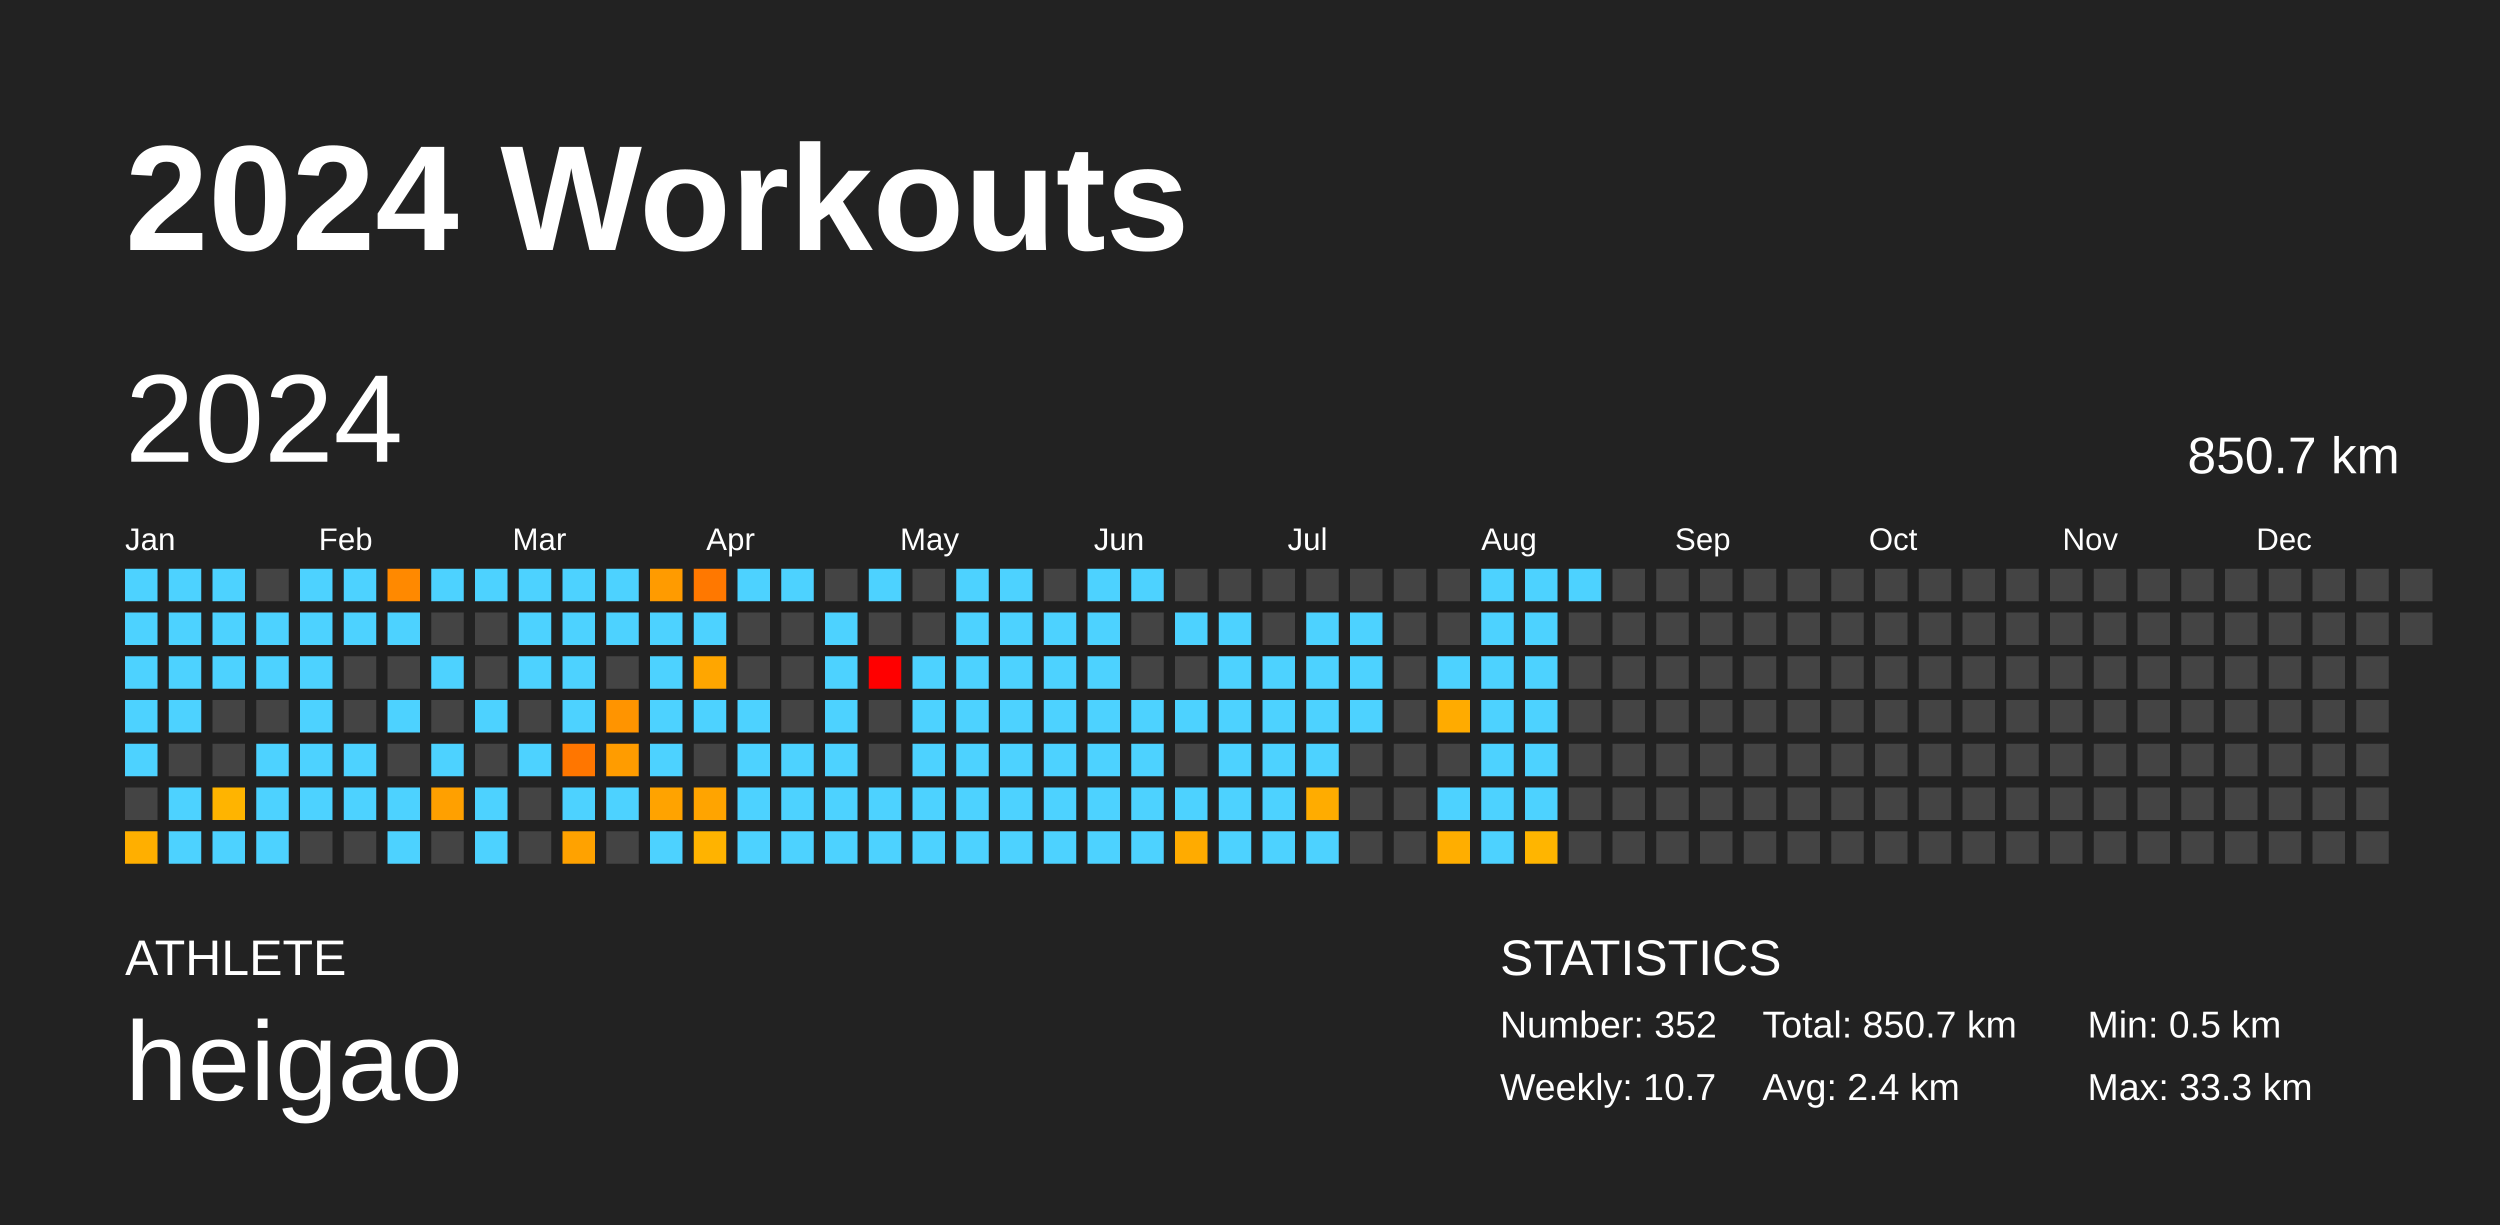
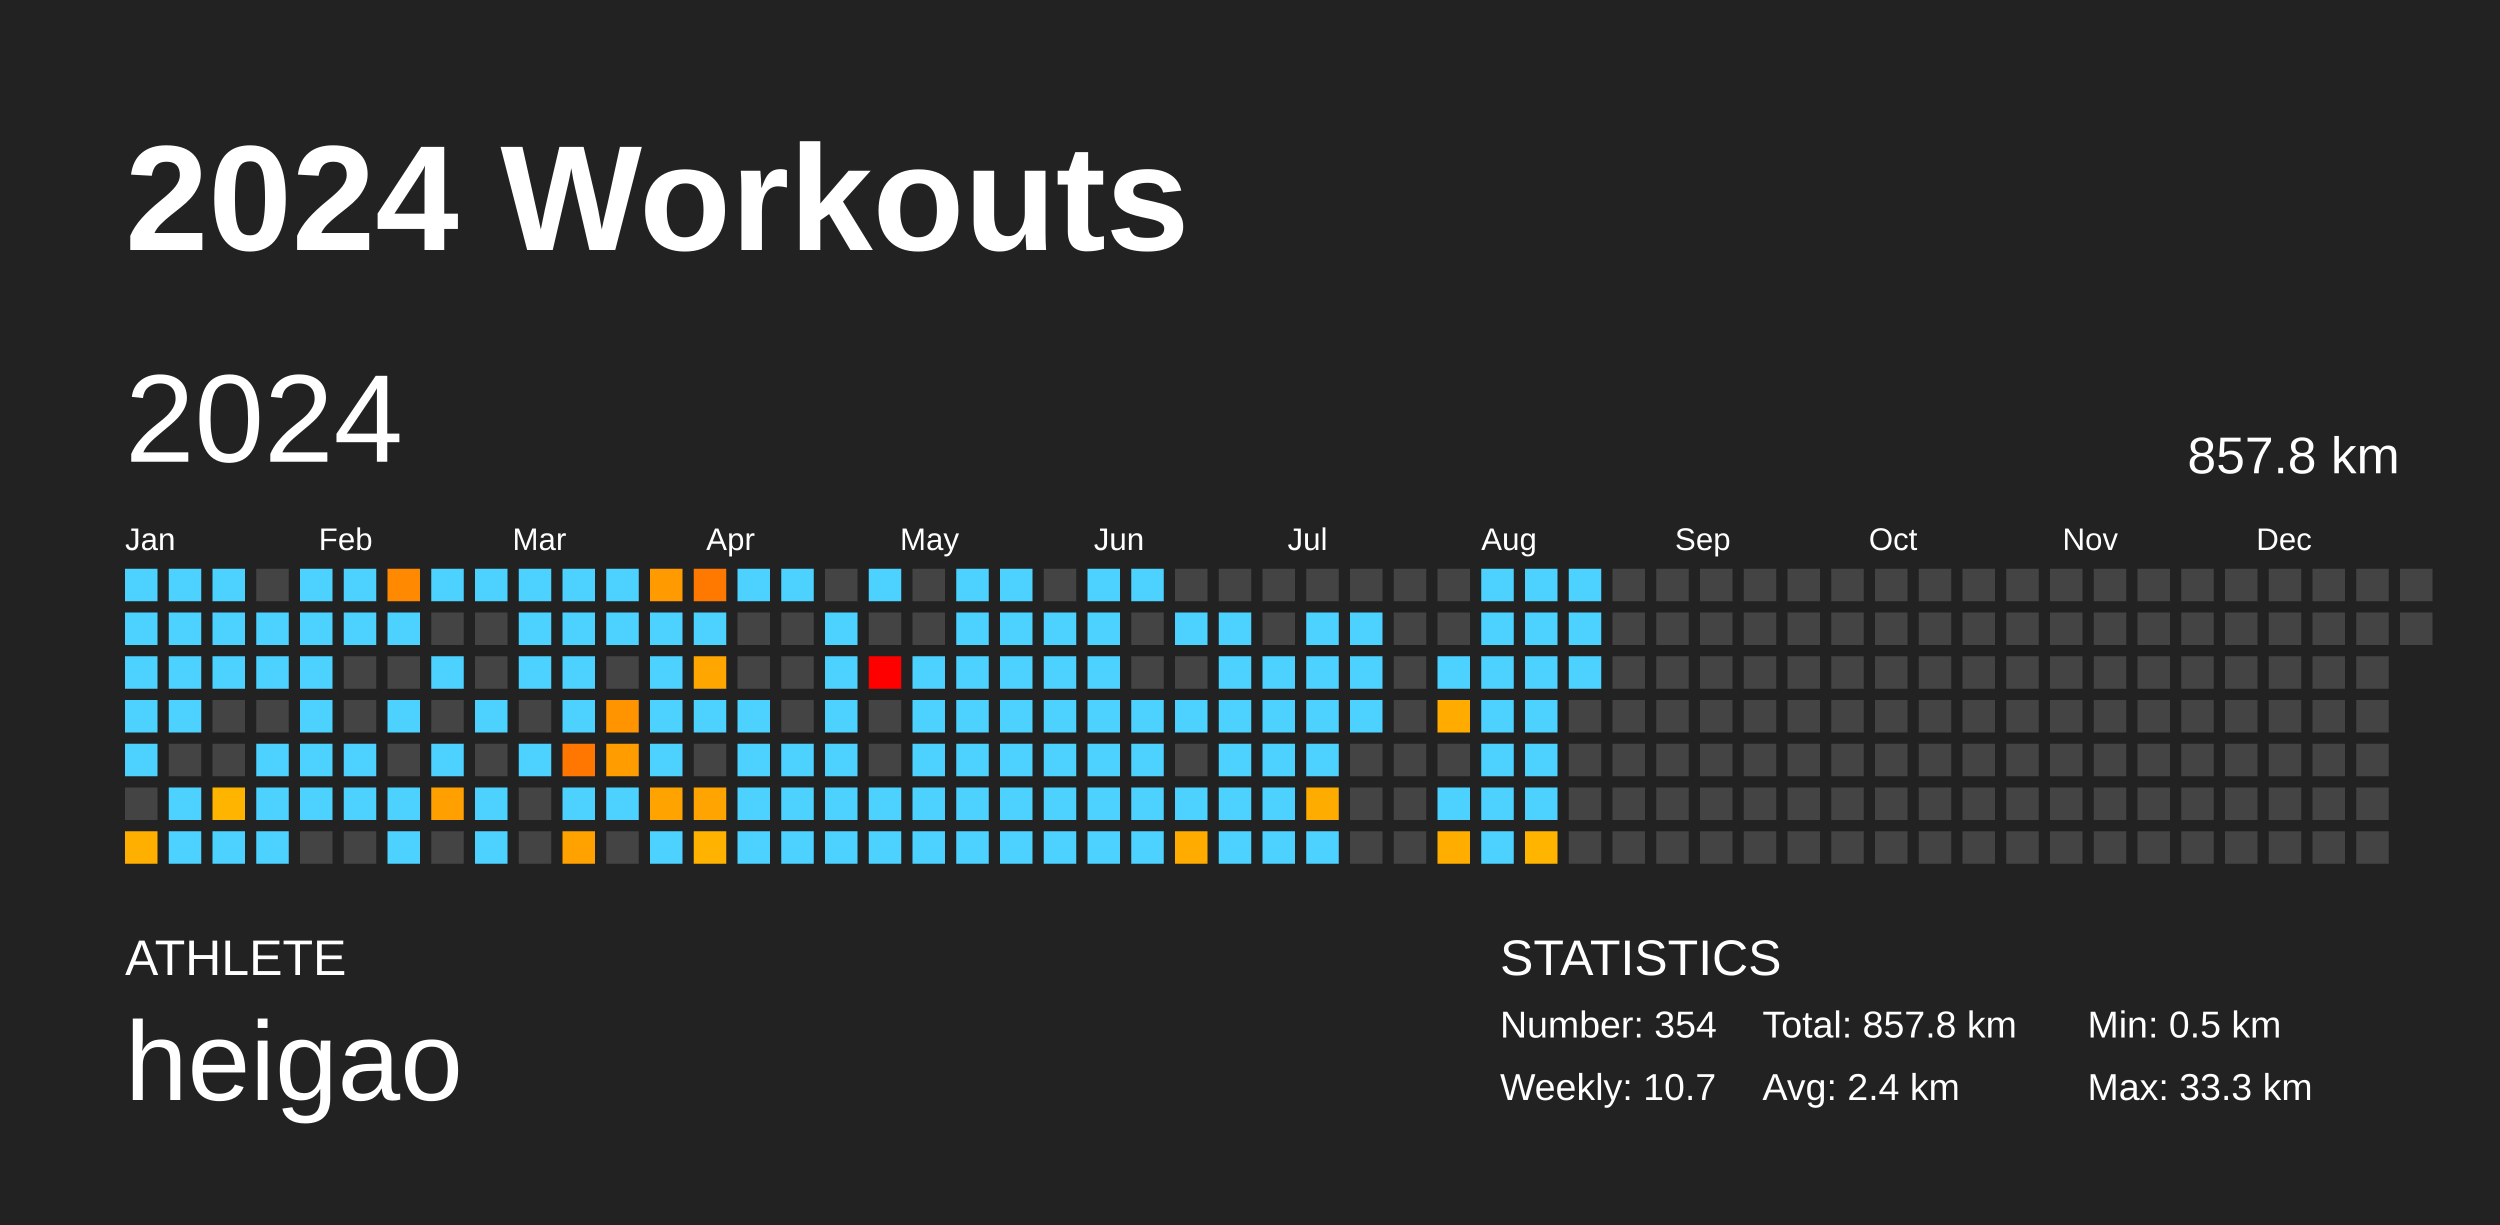
<svg xmlns="http://www.w3.org/2000/svg" baseProfile="full" height="98mm" version="1.1" viewBox="0,0,200,98" width="200mm">
  <defs />
  <rect fill="#222222" height="98" width="200" x="0" y="0" />
  <text fill="#FFFFFF" style="font-size:12px; font-family:Arial; font-weight:bold;" x="10" y="20">2024 Workouts</text>
  <text fill="#FFFFFF" style="font-size:4px; font-family:Arial" x="10" y="78">ATHLETE</text>
  <text fill="#FFFFFF" style="font-size:9px; font-family:Arial" x="10" y="88">heigao</text>
  <text fill="#FFFFFF" style="font-size:4px; font-family:Arial" x="120" y="78">STATISTICS</text>
-   <text fill="#FFFFFF" style="font-size:3px; font-family:Arial" x="120" y="83">Number: 352</text>
+   <text fill="#FFFFFF" style="font-size:3px; font-family:Arial" x="120" y="83">Number: 354</text>
  <text fill="#FFFFFF" style="font-size:3px; font-family:Arial" x="120" y="88">Weekly: 10.7</text>
-   <text fill="#FFFFFF" style="font-size:3px; font-family:Arial" x="141" y="83">Total: 850.7 km</text>
+   <text fill="#FFFFFF" style="font-size:3px; font-family:Arial" x="141" y="83">Total: 857.8 km</text>
  <text fill="#FFFFFF" style="font-size:3px; font-family:Arial" x="141" y="88">Avg: 2.4 km</text>
  <text fill="#FFFFFF" style="font-size:3px; font-family:Arial" x="167" y="83">Min: 0.5 km</text>
  <text fill="#FFFFFF" style="font-size:3px; font-family:Arial" x="167" y="88">Max: 33.3 km</text>
  <text dominant-baseline="hanging" fill="#FFFFFF" style="font-size:10.0px; font-family:Arial;" x="10" y="30">2024</text>
-   <text dominant-baseline="hanging" fill="#FFFFFF" style="font-size:4.125px; font-family:Arial;" x="175" y="35">850.7 km</text>
+   <text dominant-baseline="hanging" fill="#FFFFFF" style="font-size:4.125px; font-family:Arial;" x="175" y="35">857.8 km</text>
  <text fill="#FFFFFF" style="font-size:2.5px; font-family:Arial" x="10.0" y="44">Jan</text>
  <text fill="#FFFFFF" style="font-size:2.5px; font-family:Arial" x="25.5" y="44">Feb</text>
  <text fill="#FFFFFF" style="font-size:2.5px; font-family:Arial" x="41.0" y="44">Mar</text>
  <text fill="#FFFFFF" style="font-size:2.5px; font-family:Arial" x="56.5" y="44">Apr</text>
  <text fill="#FFFFFF" style="font-size:2.5px; font-family:Arial" x="72.0" y="44">May</text>
  <text fill="#FFFFFF" style="font-size:2.5px; font-family:Arial" x="87.5" y="44">Jun</text>
  <text fill="#FFFFFF" style="font-size:2.5px; font-family:Arial" x="103.0" y="44">Jul</text>
  <text fill="#FFFFFF" style="font-size:2.5px; font-family:Arial" x="118.5" y="44">Aug</text>
  <text fill="#FFFFFF" style="font-size:2.5px; font-family:Arial" x="134.0" y="44">Sep</text>
  <text fill="#FFFFFF" style="font-size:2.5px; font-family:Arial" x="149.5" y="44">Oct</text>
  <text fill="#FFFFFF" style="font-size:2.5px; font-family:Arial" x="165.0" y="44">Nov</text>
  <text fill="#FFFFFF" style="font-size:2.5px; font-family:Arial" x="180.5" y="44">Dec</text>
  <rect fill="#4dd2ff" height="2.6" width="2.6" x="10.0" y="45.5" />
  <rect fill="#4dd2ff" height="2.6" width="2.6" x="10.0" y="49.0" />
  <rect fill="#4dd2ff" height="2.6" width="2.6" x="10.0" y="52.5" />
  <rect fill="#4dd2ff" height="2.6" width="2.6" x="10.0" y="56.0" />
  <rect fill="#4dd2ff" height="2.6" width="2.6" x="10.0" y="59.5" />
  <rect fill="#444444" height="2.6" width="2.6" x="10.0" y="63.0" />
  <rect fill="#ffaf00" height="2.6" width="2.6" x="10.0" y="66.5" />
  <rect fill="#4dd2ff" height="2.6" width="2.6" x="13.5" y="45.5" />
  <rect fill="#4dd2ff" height="2.6" width="2.6" x="13.5" y="49.0" />
  <rect fill="#4dd2ff" height="2.6" width="2.6" x="13.5" y="52.5" />
  <rect fill="#4dd2ff" height="2.6" width="2.6" x="13.5" y="56.0" />
  <rect fill="#444444" height="2.6" width="2.6" x="13.5" y="59.5" />
  <rect fill="#4dd2ff" height="2.6" width="2.6" x="13.5" y="63.0" />
  <rect fill="#4dd2ff" height="2.6" width="2.6" x="13.5" y="66.5" />
  <rect fill="#4dd2ff" height="2.6" width="2.6" x="17.0" y="45.5" />
  <rect fill="#4dd2ff" height="2.6" width="2.6" x="17.0" y="49.0" />
  <rect fill="#4dd2ff" height="2.6" width="2.6" x="17.0" y="52.5" />
  <rect fill="#444444" height="2.6" width="2.6" x="17.0" y="56.0" />
  <rect fill="#444444" height="2.6" width="2.6" x="17.0" y="59.5" />
  <rect fill="#ffb400" height="2.6" width="2.6" x="17.0" y="63.0" />
  <rect fill="#4dd2ff" height="2.6" width="2.6" x="17.0" y="66.5" />
  <rect fill="#444444" height="2.6" width="2.6" x="20.5" y="45.5" />
  <rect fill="#4dd2ff" height="2.6" width="2.6" x="20.5" y="49.0" />
  <rect fill="#4dd2ff" height="2.6" width="2.6" x="20.5" y="52.5" />
  <rect fill="#444444" height="2.6" width="2.6" x="20.5" y="56.0" />
  <rect fill="#4dd2ff" height="2.6" width="2.6" x="20.5" y="59.5" />
  <rect fill="#4dd2ff" height="2.6" width="2.6" x="20.5" y="63.0" />
  <rect fill="#4dd2ff" height="2.6" width="2.6" x="20.5" y="66.5" />
  <rect fill="#4dd2ff" height="2.6" width="2.6" x="24.0" y="45.5" />
  <rect fill="#4dd2ff" height="2.6" width="2.6" x="24.0" y="49.0" />
  <rect fill="#4dd2ff" height="2.6" width="2.6" x="24.0" y="52.5" />
  <rect fill="#4dd2ff" height="2.6" width="2.6" x="24.0" y="56.0" />
  <rect fill="#4dd2ff" height="2.6" width="2.6" x="24.0" y="59.5" />
  <rect fill="#4dd2ff" height="2.6" width="2.6" x="24.0" y="63.0" />
  <rect fill="#444444" height="2.6" width="2.6" x="24.0" y="66.5" />
  <rect fill="#4dd2ff" height="2.6" width="2.6" x="27.5" y="45.5" />
  <rect fill="#4dd2ff" height="2.6" width="2.6" x="27.5" y="49.0" />
  <rect fill="#444444" height="2.6" width="2.6" x="27.5" y="52.5" />
  <rect fill="#444444" height="2.6" width="2.6" x="27.5" y="56.0" />
  <rect fill="#4dd2ff" height="2.6" width="2.6" x="27.5" y="59.5" />
  <rect fill="#4dd2ff" height="2.6" width="2.6" x="27.5" y="63.0" />
  <rect fill="#444444" height="2.6" width="2.6" x="27.5" y="66.5" />
  <rect fill="#ff8900" height="2.6" width="2.6" x="31.0" y="45.5" />
  <rect fill="#4dd2ff" height="2.6" width="2.6" x="31.0" y="49.0" />
  <rect fill="#444444" height="2.6" width="2.6" x="31.0" y="52.5" />
  <rect fill="#4dd2ff" height="2.6" width="2.6" x="31.0" y="56.0" />
  <rect fill="#444444" height="2.6" width="2.6" x="31.0" y="59.5" />
  <rect fill="#4dd2ff" height="2.6" width="2.6" x="31.0" y="63.0" />
  <rect fill="#4dd2ff" height="2.6" width="2.6" x="31.0" y="66.5" />
  <rect fill="#4dd2ff" height="2.6" width="2.6" x="34.5" y="45.5" />
  <rect fill="#444444" height="2.6" width="2.6" x="34.5" y="49.0" />
  <rect fill="#4dd2ff" height="2.6" width="2.6" x="34.5" y="52.5" />
  <rect fill="#444444" height="2.6" width="2.6" x="34.5" y="56.0" />
  <rect fill="#4dd2ff" height="2.6" width="2.6" x="34.5" y="59.5" />
  <rect fill="#ffa000" height="2.6" width="2.6" x="34.5" y="63.0" />
  <rect fill="#444444" height="2.6" width="2.6" x="34.5" y="66.5" />
  <rect fill="#4dd2ff" height="2.6" width="2.6" x="38.0" y="45.5" />
  <rect fill="#444444" height="2.6" width="2.6" x="38.0" y="49.0" />
  <rect fill="#444444" height="2.6" width="2.6" x="38.0" y="52.5" />
  <rect fill="#4dd2ff" height="2.6" width="2.6" x="38.0" y="56.0" />
  <rect fill="#444444" height="2.6" width="2.6" x="38.0" y="59.5" />
  <rect fill="#4dd2ff" height="2.6" width="2.6" x="38.0" y="63.0" />
  <rect fill="#4dd2ff" height="2.6" width="2.6" x="38.0" y="66.5" />
  <rect fill="#4dd2ff" height="2.6" width="2.6" x="41.5" y="45.5" />
  <rect fill="#4dd2ff" height="2.6" width="2.6" x="41.5" y="49.0" />
  <rect fill="#4dd2ff" height="2.6" width="2.6" x="41.5" y="52.5" />
  <rect fill="#444444" height="2.6" width="2.6" x="41.5" y="56.0" />
  <rect fill="#4dd2ff" height="2.6" width="2.6" x="41.5" y="59.5" />
  <rect fill="#444444" height="2.6" width="2.6" x="41.5" y="63.0" />
  <rect fill="#444444" height="2.6" width="2.6" x="41.5" y="66.5" />
  <rect fill="#4dd2ff" height="2.6" width="2.6" x="45.0" y="45.5" />
  <rect fill="#4dd2ff" height="2.6" width="2.6" x="45.0" y="49.0" />
  <rect fill="#4dd2ff" height="2.6" width="2.6" x="45.0" y="52.5" />
  <rect fill="#4dd2ff" height="2.6" width="2.6" x="45.0" y="56.0" />
  <rect fill="#ff7600" height="2.6" width="2.6" x="45.0" y="59.5" />
  <rect fill="#4dd2ff" height="2.6" width="2.6" x="45.0" y="63.0" />
  <rect fill="#ffa200" height="2.6" width="2.6" x="45.0" y="66.5" />
  <rect fill="#4dd2ff" height="2.6" width="2.6" x="48.5" y="45.5" />
  <rect fill="#4dd2ff" height="2.6" width="2.6" x="48.5" y="49.0" />
  <rect fill="#444444" height="2.6" width="2.6" x="48.5" y="52.5" />
  <rect fill="#ff9400" height="2.6" width="2.6" x="48.5" y="56.0" />
  <rect fill="#ff9c00" height="2.6" width="2.6" x="48.5" y="59.5" />
  <rect fill="#4dd2ff" height="2.6" width="2.6" x="48.5" y="63.0" />
  <rect fill="#444444" height="2.6" width="2.6" x="48.5" y="66.5" />
  <rect fill="#ff9b00" height="2.6" width="2.6" x="52.0" y="45.5" />
  <rect fill="#4dd2ff" height="2.6" width="2.6" x="52.0" y="49.0" />
  <rect fill="#4dd2ff" height="2.6" width="2.6" x="52.0" y="52.5" />
  <rect fill="#4dd2ff" height="2.6" width="2.6" x="52.0" y="56.0" />
  <rect fill="#4dd2ff" height="2.6" width="2.6" x="52.0" y="59.5" />
  <rect fill="#ffa300" height="2.6" width="2.6" x="52.0" y="63.0" />
  <rect fill="#4dd2ff" height="2.6" width="2.6" x="52.0" y="66.5" />
  <rect fill="#ff7800" height="2.6" width="2.6" x="55.5" y="45.5" />
  <rect fill="#4dd2ff" height="2.6" width="2.6" x="55.5" y="49.0" />
  <rect fill="#ffa600" height="2.6" width="2.6" x="55.5" y="52.5" />
  <rect fill="#4dd2ff" height="2.6" width="2.6" x="55.5" y="56.0" />
  <rect fill="#444444" height="2.6" width="2.6" x="55.5" y="59.5" />
  <rect fill="#ffa400" height="2.6" width="2.6" x="55.5" y="63.0" />
  <rect fill="#ffb300" height="2.6" width="2.6" x="55.5" y="66.5" />
  <rect fill="#4dd2ff" height="2.6" width="2.6" x="59.0" y="45.5" />
  <rect fill="#444444" height="2.6" width="2.6" x="59.0" y="49.0" />
  <rect fill="#444444" height="2.6" width="2.6" x="59.0" y="52.5" />
  <rect fill="#4dd2ff" height="2.6" width="2.6" x="59.0" y="56.0" />
  <rect fill="#4dd2ff" height="2.6" width="2.6" x="59.0" y="59.5" />
  <rect fill="#4dd2ff" height="2.6" width="2.6" x="59.0" y="63.0" />
  <rect fill="#4dd2ff" height="2.6" width="2.6" x="59.0" y="66.5" />
  <rect fill="#4dd2ff" height="2.6" width="2.6" x="62.5" y="45.5" />
  <rect fill="#444444" height="2.6" width="2.6" x="62.5" y="49.0" />
  <rect fill="#444444" height="2.6" width="2.6" x="62.5" y="52.5" />
  <rect fill="#444444" height="2.6" width="2.6" x="62.5" y="56.0" />
  <rect fill="#4dd2ff" height="2.6" width="2.6" x="62.5" y="59.5" />
  <rect fill="#4dd2ff" height="2.6" width="2.6" x="62.5" y="63.0" />
  <rect fill="#4dd2ff" height="2.6" width="2.6" x="62.5" y="66.5" />
  <rect fill="#444444" height="2.6" width="2.6" x="66.0" y="45.5" />
  <rect fill="#4dd2ff" height="2.6" width="2.6" x="66.0" y="49.0" />
  <rect fill="#4dd2ff" height="2.6" width="2.6" x="66.0" y="52.5" />
  <rect fill="#4dd2ff" height="2.6" width="2.6" x="66.0" y="56.0" />
  <rect fill="#4dd2ff" height="2.6" width="2.6" x="66.0" y="59.5" />
  <rect fill="#4dd2ff" height="2.6" width="2.6" x="66.0" y="63.0" />
  <rect fill="#4dd2ff" height="2.6" width="2.6" x="66.0" y="66.5" />
  <rect fill="#4dd2ff" height="2.6" width="2.6" x="69.5" y="45.5" />
  <rect fill="#444444" height="2.6" width="2.6" x="69.5" y="49.0" />
  <rect fill="red" height="2.6" width="2.6" x="69.5" y="52.5" />
  <rect fill="#444444" height="2.6" width="2.6" x="69.5" y="56.0" />
  <rect fill="#444444" height="2.6" width="2.6" x="69.5" y="59.5" />
  <rect fill="#4dd2ff" height="2.6" width="2.6" x="69.5" y="63.0" />
  <rect fill="#4dd2ff" height="2.6" width="2.6" x="69.5" y="66.5" />
  <rect fill="#444444" height="2.6" width="2.6" x="73.0" y="45.5" />
  <rect fill="#444444" height="2.6" width="2.6" x="73.0" y="49.0" />
  <rect fill="#4dd2ff" height="2.6" width="2.6" x="73.0" y="52.5" />
  <rect fill="#4dd2ff" height="2.6" width="2.6" x="73.0" y="56.0" />
  <rect fill="#4dd2ff" height="2.6" width="2.6" x="73.0" y="59.5" />
  <rect fill="#4dd2ff" height="2.6" width="2.6" x="73.0" y="63.0" />
  <rect fill="#4dd2ff" height="2.6" width="2.6" x="73.0" y="66.5" />
  <rect fill="#4dd2ff" height="2.6" width="2.6" x="76.5" y="45.5" />
  <rect fill="#4dd2ff" height="2.6" width="2.6" x="76.5" y="49.0" />
  <rect fill="#4dd2ff" height="2.6" width="2.6" x="76.5" y="52.5" />
  <rect fill="#4dd2ff" height="2.6" width="2.6" x="76.5" y="56.0" />
  <rect fill="#4dd2ff" height="2.6" width="2.6" x="76.5" y="59.5" />
  <rect fill="#4dd2ff" height="2.6" width="2.6" x="76.5" y="63.0" />
  <rect fill="#4dd2ff" height="2.6" width="2.6" x="76.5" y="66.5" />
  <rect fill="#4dd2ff" height="2.6" width="2.6" x="80.0" y="45.5" />
  <rect fill="#4dd2ff" height="2.6" width="2.6" x="80.0" y="49.0" />
  <rect fill="#4dd2ff" height="2.6" width="2.6" x="80.0" y="52.5" />
  <rect fill="#4dd2ff" height="2.6" width="2.6" x="80.0" y="56.0" />
  <rect fill="#4dd2ff" height="2.6" width="2.6" x="80.0" y="59.5" />
  <rect fill="#4dd2ff" height="2.6" width="2.6" x="80.0" y="63.0" />
  <rect fill="#4dd2ff" height="2.6" width="2.6" x="80.0" y="66.5" />
  <rect fill="#444444" height="2.6" width="2.6" x="83.5" y="45.5" />
  <rect fill="#4dd2ff" height="2.6" width="2.6" x="83.5" y="49.0" />
  <rect fill="#4dd2ff" height="2.6" width="2.6" x="83.5" y="52.5" />
  <rect fill="#4dd2ff" height="2.6" width="2.6" x="83.5" y="56.0" />
  <rect fill="#4dd2ff" height="2.6" width="2.6" x="83.5" y="59.5" />
  <rect fill="#4dd2ff" height="2.6" width="2.6" x="83.5" y="63.0" />
  <rect fill="#4dd2ff" height="2.6" width="2.6" x="83.5" y="66.5" />
  <rect fill="#4dd2ff" height="2.6" width="2.6" x="87.0" y="45.5" />
  <rect fill="#4dd2ff" height="2.6" width="2.6" x="87.0" y="49.0" />
  <rect fill="#4dd2ff" height="2.6" width="2.6" x="87.0" y="52.5" />
  <rect fill="#4dd2ff" height="2.6" width="2.6" x="87.0" y="56.0" />
  <rect fill="#4dd2ff" height="2.6" width="2.6" x="87.0" y="59.5" />
  <rect fill="#4dd2ff" height="2.6" width="2.6" x="87.0" y="63.0" />
  <rect fill="#4dd2ff" height="2.6" width="2.6" x="87.0" y="66.5" />
  <rect fill="#4dd2ff" height="2.6" width="2.6" x="90.5" y="45.5" />
  <rect fill="#444444" height="2.6" width="2.6" x="90.5" y="49.0" />
  <rect fill="#444444" height="2.6" width="2.6" x="90.5" y="52.5" />
  <rect fill="#4dd2ff" height="2.6" width="2.6" x="90.5" y="56.0" />
  <rect fill="#4dd2ff" height="2.6" width="2.6" x="90.5" y="59.5" />
  <rect fill="#4dd2ff" height="2.6" width="2.6" x="90.5" y="63.0" />
  <rect fill="#4dd2ff" height="2.6" width="2.6" x="90.5" y="66.5" />
  <rect fill="#444444" height="2.6" width="2.6" x="94.0" y="45.5" />
  <rect fill="#4dd2ff" height="2.6" width="2.6" x="94.0" y="49.0" />
  <rect fill="#444444" height="2.6" width="2.6" x="94.0" y="52.5" />
  <rect fill="#4dd2ff" height="2.6" width="2.6" x="94.0" y="56.0" />
  <rect fill="#444444" height="2.6" width="2.6" x="94.0" y="59.5" />
  <rect fill="#4dd2ff" height="2.6" width="2.6" x="94.0" y="63.0" />
  <rect fill="#ffab00" height="2.6" width="2.6" x="94.0" y="66.5" />
  <rect fill="#444444" height="2.6" width="2.6" x="97.5" y="45.5" />
  <rect fill="#4dd2ff" height="2.6" width="2.6" x="97.5" y="49.0" />
  <rect fill="#4dd2ff" height="2.6" width="2.6" x="97.5" y="52.5" />
  <rect fill="#4dd2ff" height="2.6" width="2.6" x="97.5" y="56.0" />
  <rect fill="#4dd2ff" height="2.6" width="2.6" x="97.5" y="59.5" />
  <rect fill="#4dd2ff" height="2.6" width="2.6" x="97.5" y="63.0" />
  <rect fill="#4dd2ff" height="2.6" width="2.6" x="97.5" y="66.5" />
  <rect fill="#444444" height="2.6" width="2.6" x="101.0" y="45.5" />
  <rect fill="#444444" height="2.6" width="2.6" x="101.0" y="49.0" />
  <rect fill="#4dd2ff" height="2.6" width="2.6" x="101.0" y="52.5" />
  <rect fill="#4dd2ff" height="2.6" width="2.6" x="101.0" y="56.0" />
  <rect fill="#4dd2ff" height="2.6" width="2.6" x="101.0" y="59.5" />
  <rect fill="#4dd2ff" height="2.6" width="2.6" x="101.0" y="63.0" />
  <rect fill="#4dd2ff" height="2.6" width="2.6" x="101.0" y="66.5" />
  <rect fill="#444444" height="2.6" width="2.6" x="104.5" y="45.5" />
  <rect fill="#4dd2ff" height="2.6" width="2.6" x="104.5" y="49.0" />
  <rect fill="#4dd2ff" height="2.6" width="2.6" x="104.5" y="52.5" />
  <rect fill="#4dd2ff" height="2.6" width="2.6" x="104.5" y="56.0" />
  <rect fill="#4dd2ff" height="2.6" width="2.6" x="104.5" y="59.5" />
  <rect fill="#ffac00" height="2.6" width="2.6" x="104.5" y="63.0" />
  <rect fill="#4dd2ff" height="2.6" width="2.6" x="104.5" y="66.5" />
  <rect fill="#444444" height="2.6" width="2.6" x="108.0" y="45.5" />
  <rect fill="#4dd2ff" height="2.6" width="2.6" x="108.0" y="49.0" />
  <rect fill="#4dd2ff" height="2.6" width="2.6" x="108.0" y="52.5" />
  <rect fill="#4dd2ff" height="2.6" width="2.6" x="108.0" y="56.0" />
  <rect fill="#444444" height="2.6" width="2.6" x="108.0" y="59.5" />
  <rect fill="#444444" height="2.6" width="2.6" x="108.0" y="63.0" />
  <rect fill="#444444" height="2.6" width="2.6" x="108.0" y="66.5" />
  <rect fill="#444444" height="2.6" width="2.6" x="111.5" y="45.5" />
  <rect fill="#444444" height="2.6" width="2.6" x="111.5" y="49.0" />
  <rect fill="#444444" height="2.6" width="2.6" x="111.5" y="52.5" />
  <rect fill="#444444" height="2.6" width="2.6" x="111.5" y="56.0" />
  <rect fill="#444444" height="2.6" width="2.6" x="111.5" y="59.5" />
  <rect fill="#444444" height="2.6" width="2.6" x="111.5" y="63.0" />
  <rect fill="#444444" height="2.6" width="2.6" x="111.5" y="66.5" />
  <rect fill="#444444" height="2.6" width="2.6" x="115.0" y="45.5" />
  <rect fill="#444444" height="2.6" width="2.6" x="115.0" y="49.0" />
  <rect fill="#4dd2ff" height="2.6" width="2.6" x="115.0" y="52.5" />
  <rect fill="#ffab00" height="2.6" width="2.6" x="115.0" y="56.0" />
  <rect fill="#444444" height="2.6" width="2.6" x="115.0" y="59.5" />
  <rect fill="#4dd2ff" height="2.6" width="2.6" x="115.0" y="63.0" />
  <rect fill="#ffae00" height="2.6" width="2.6" x="115.0" y="66.5" />
  <rect fill="#4dd2ff" height="2.6" width="2.6" x="118.5" y="45.5" />
  <rect fill="#4dd2ff" height="2.6" width="2.6" x="118.5" y="49.0" />
  <rect fill="#4dd2ff" height="2.6" width="2.6" x="118.5" y="52.5" />
  <rect fill="#4dd2ff" height="2.6" width="2.6" x="118.5" y="56.0" />
  <rect fill="#4dd2ff" height="2.6" width="2.6" x="118.5" y="59.5" />
  <rect fill="#4dd2ff" height="2.6" width="2.6" x="118.5" y="63.0" />
  <rect fill="#4dd2ff" height="2.6" width="2.6" x="118.5" y="66.5" />
  <rect fill="#4dd2ff" height="2.6" width="2.6" x="122.0" y="45.5" />
  <rect fill="#4dd2ff" height="2.6" width="2.6" x="122.0" y="49.0" />
  <rect fill="#4dd2ff" height="2.6" width="2.6" x="122.0" y="52.5" />
  <rect fill="#4dd2ff" height="2.6" width="2.6" x="122.0" y="56.0" />
  <rect fill="#4dd2ff" height="2.6" width="2.6" x="122.0" y="59.5" />
  <rect fill="#4dd2ff" height="2.6" width="2.6" x="122.0" y="63.0" />
  <rect fill="#ffb500" height="2.6" width="2.6" x="122.0" y="66.5" />
  <rect fill="#4dd2ff" height="2.6" width="2.6" x="125.5" y="45.5" />
-   <rect fill="#444444" height="2.6" width="2.6" x="125.5" y="49.0" />
-   <rect fill="#444444" height="2.6" width="2.6" x="125.5" y="52.5" />
+   <rect fill="#4dd2ff" height="2.6" width="2.6" x="125.5" y="49.0" />
+   <rect fill="#4dd2ff" height="2.6" width="2.6" x="125.5" y="52.5" />
  <rect fill="#444444" height="2.6" width="2.6" x="125.5" y="56.0" />
  <rect fill="#444444" height="2.6" width="2.6" x="125.5" y="59.5" />
  <rect fill="#444444" height="2.6" width="2.6" x="125.5" y="63.0" />
  <rect fill="#444444" height="2.6" width="2.6" x="125.5" y="66.5" />
  <rect fill="#444444" height="2.6" width="2.6" x="129.0" y="45.5" />
  <rect fill="#444444" height="2.6" width="2.6" x="129.0" y="49.0" />
  <rect fill="#444444" height="2.6" width="2.6" x="129.0" y="52.5" />
  <rect fill="#444444" height="2.6" width="2.6" x="129.0" y="56.0" />
  <rect fill="#444444" height="2.6" width="2.6" x="129.0" y="59.5" />
  <rect fill="#444444" height="2.6" width="2.6" x="129.0" y="63.0" />
  <rect fill="#444444" height="2.6" width="2.6" x="129.0" y="66.5" />
  <rect fill="#444444" height="2.6" width="2.6" x="132.5" y="45.5" />
  <rect fill="#444444" height="2.6" width="2.6" x="132.5" y="49.0" />
  <rect fill="#444444" height="2.6" width="2.6" x="132.5" y="52.5" />
  <rect fill="#444444" height="2.6" width="2.6" x="132.5" y="56.0" />
  <rect fill="#444444" height="2.6" width="2.6" x="132.5" y="59.5" />
  <rect fill="#444444" height="2.6" width="2.6" x="132.5" y="63.0" />
  <rect fill="#444444" height="2.6" width="2.6" x="132.5" y="66.5" />
  <rect fill="#444444" height="2.6" width="2.6" x="136.0" y="45.5" />
  <rect fill="#444444" height="2.6" width="2.6" x="136.0" y="49.0" />
  <rect fill="#444444" height="2.6" width="2.6" x="136.0" y="52.5" />
  <rect fill="#444444" height="2.6" width="2.6" x="136.0" y="56.0" />
  <rect fill="#444444" height="2.6" width="2.6" x="136.0" y="59.5" />
  <rect fill="#444444" height="2.6" width="2.6" x="136.0" y="63.0" />
  <rect fill="#444444" height="2.6" width="2.6" x="136.0" y="66.5" />
  <rect fill="#444444" height="2.6" width="2.6" x="139.5" y="45.5" />
  <rect fill="#444444" height="2.6" width="2.6" x="139.5" y="49.0" />
  <rect fill="#444444" height="2.6" width="2.6" x="139.5" y="52.5" />
  <rect fill="#444444" height="2.6" width="2.6" x="139.5" y="56.0" />
  <rect fill="#444444" height="2.6" width="2.6" x="139.5" y="59.5" />
  <rect fill="#444444" height="2.6" width="2.6" x="139.5" y="63.0" />
  <rect fill="#444444" height="2.6" width="2.6" x="139.5" y="66.5" />
  <rect fill="#444444" height="2.6" width="2.6" x="143.0" y="45.5" />
  <rect fill="#444444" height="2.6" width="2.6" x="143.0" y="49.0" />
  <rect fill="#444444" height="2.6" width="2.6" x="143.0" y="52.5" />
  <rect fill="#444444" height="2.6" width="2.6" x="143.0" y="56.0" />
  <rect fill="#444444" height="2.6" width="2.6" x="143.0" y="59.5" />
  <rect fill="#444444" height="2.6" width="2.6" x="143.0" y="63.0" />
  <rect fill="#444444" height="2.6" width="2.6" x="143.0" y="66.5" />
  <rect fill="#444444" height="2.6" width="2.6" x="146.5" y="45.5" />
  <rect fill="#444444" height="2.6" width="2.6" x="146.5" y="49.0" />
  <rect fill="#444444" height="2.6" width="2.6" x="146.5" y="52.5" />
  <rect fill="#444444" height="2.6" width="2.6" x="146.5" y="56.0" />
  <rect fill="#444444" height="2.6" width="2.6" x="146.5" y="59.5" />
  <rect fill="#444444" height="2.6" width="2.6" x="146.5" y="63.0" />
  <rect fill="#444444" height="2.6" width="2.6" x="146.5" y="66.5" />
  <rect fill="#444444" height="2.6" width="2.6" x="150.0" y="45.5" />
  <rect fill="#444444" height="2.6" width="2.6" x="150.0" y="49.0" />
  <rect fill="#444444" height="2.6" width="2.6" x="150.0" y="52.5" />
  <rect fill="#444444" height="2.6" width="2.6" x="150.0" y="56.0" />
  <rect fill="#444444" height="2.6" width="2.6" x="150.0" y="59.5" />
  <rect fill="#444444" height="2.6" width="2.6" x="150.0" y="63.0" />
  <rect fill="#444444" height="2.6" width="2.6" x="150.0" y="66.5" />
  <rect fill="#444444" height="2.6" width="2.6" x="153.5" y="45.5" />
  <rect fill="#444444" height="2.6" width="2.6" x="153.5" y="49.0" />
  <rect fill="#444444" height="2.6" width="2.6" x="153.5" y="52.5" />
  <rect fill="#444444" height="2.6" width="2.6" x="153.5" y="56.0" />
  <rect fill="#444444" height="2.6" width="2.6" x="153.5" y="59.5" />
  <rect fill="#444444" height="2.6" width="2.6" x="153.5" y="63.0" />
  <rect fill="#444444" height="2.6" width="2.6" x="153.5" y="66.5" />
  <rect fill="#444444" height="2.6" width="2.6" x="157.0" y="45.5" />
  <rect fill="#444444" height="2.6" width="2.6" x="157.0" y="49.0" />
  <rect fill="#444444" height="2.6" width="2.6" x="157.0" y="52.5" />
  <rect fill="#444444" height="2.6" width="2.6" x="157.0" y="56.0" />
  <rect fill="#444444" height="2.6" width="2.6" x="157.0" y="59.5" />
  <rect fill="#444444" height="2.6" width="2.6" x="157.0" y="63.0" />
  <rect fill="#444444" height="2.6" width="2.6" x="157.0" y="66.5" />
  <rect fill="#444444" height="2.6" width="2.6" x="160.5" y="45.5" />
  <rect fill="#444444" height="2.6" width="2.6" x="160.5" y="49.0" />
  <rect fill="#444444" height="2.6" width="2.6" x="160.5" y="52.5" />
  <rect fill="#444444" height="2.6" width="2.6" x="160.5" y="56.0" />
  <rect fill="#444444" height="2.6" width="2.6" x="160.5" y="59.5" />
  <rect fill="#444444" height="2.6" width="2.6" x="160.5" y="63.0" />
  <rect fill="#444444" height="2.6" width="2.6" x="160.5" y="66.5" />
  <rect fill="#444444" height="2.6" width="2.6" x="164.0" y="45.5" />
  <rect fill="#444444" height="2.6" width="2.6" x="164.0" y="49.0" />
  <rect fill="#444444" height="2.6" width="2.6" x="164.0" y="52.5" />
  <rect fill="#444444" height="2.6" width="2.6" x="164.0" y="56.0" />
  <rect fill="#444444" height="2.6" width="2.6" x="164.0" y="59.5" />
  <rect fill="#444444" height="2.6" width="2.6" x="164.0" y="63.0" />
  <rect fill="#444444" height="2.6" width="2.6" x="164.0" y="66.5" />
  <rect fill="#444444" height="2.6" width="2.6" x="167.5" y="45.5" />
  <rect fill="#444444" height="2.6" width="2.6" x="167.5" y="49.0" />
  <rect fill="#444444" height="2.6" width="2.6" x="167.5" y="52.5" />
  <rect fill="#444444" height="2.6" width="2.6" x="167.5" y="56.0" />
  <rect fill="#444444" height="2.6" width="2.6" x="167.5" y="59.5" />
  <rect fill="#444444" height="2.6" width="2.6" x="167.5" y="63.0" />
  <rect fill="#444444" height="2.6" width="2.6" x="167.5" y="66.5" />
  <rect fill="#444444" height="2.6" width="2.6" x="171.0" y="45.5" />
  <rect fill="#444444" height="2.6" width="2.6" x="171.0" y="49.0" />
  <rect fill="#444444" height="2.6" width="2.6" x="171.0" y="52.5" />
  <rect fill="#444444" height="2.6" width="2.6" x="171.0" y="56.0" />
  <rect fill="#444444" height="2.6" width="2.6" x="171.0" y="59.5" />
  <rect fill="#444444" height="2.6" width="2.6" x="171.0" y="63.0" />
  <rect fill="#444444" height="2.6" width="2.6" x="171.0" y="66.5" />
  <rect fill="#444444" height="2.6" width="2.6" x="174.5" y="45.5" />
  <rect fill="#444444" height="2.6" width="2.6" x="174.5" y="49.0" />
  <rect fill="#444444" height="2.6" width="2.6" x="174.5" y="52.5" />
  <rect fill="#444444" height="2.6" width="2.6" x="174.5" y="56.0" />
  <rect fill="#444444" height="2.6" width="2.6" x="174.5" y="59.5" />
  <rect fill="#444444" height="2.6" width="2.6" x="174.5" y="63.0" />
  <rect fill="#444444" height="2.6" width="2.6" x="174.5" y="66.5" />
  <rect fill="#444444" height="2.6" width="2.6" x="178.0" y="45.5" />
  <rect fill="#444444" height="2.6" width="2.6" x="178.0" y="49.0" />
  <rect fill="#444444" height="2.6" width="2.6" x="178.0" y="52.5" />
  <rect fill="#444444" height="2.6" width="2.6" x="178.0" y="56.0" />
  <rect fill="#444444" height="2.6" width="2.6" x="178.0" y="59.5" />
  <rect fill="#444444" height="2.6" width="2.6" x="178.0" y="63.0" />
  <rect fill="#444444" height="2.6" width="2.6" x="178.0" y="66.5" />
  <rect fill="#444444" height="2.6" width="2.6" x="181.5" y="45.5" />
  <rect fill="#444444" height="2.6" width="2.6" x="181.5" y="49.0" />
  <rect fill="#444444" height="2.6" width="2.6" x="181.5" y="52.5" />
  <rect fill="#444444" height="2.6" width="2.6" x="181.5" y="56.0" />
  <rect fill="#444444" height="2.6" width="2.6" x="181.5" y="59.5" />
  <rect fill="#444444" height="2.6" width="2.6" x="181.5" y="63.0" />
  <rect fill="#444444" height="2.6" width="2.6" x="181.5" y="66.5" />
  <rect fill="#444444" height="2.6" width="2.6" x="185.0" y="45.5" />
  <rect fill="#444444" height="2.6" width="2.6" x="185.0" y="49.0" />
  <rect fill="#444444" height="2.6" width="2.6" x="185.0" y="52.5" />
  <rect fill="#444444" height="2.6" width="2.6" x="185.0" y="56.0" />
  <rect fill="#444444" height="2.6" width="2.6" x="185.0" y="59.5" />
  <rect fill="#444444" height="2.6" width="2.6" x="185.0" y="63.0" />
  <rect fill="#444444" height="2.6" width="2.6" x="185.0" y="66.5" />
  <rect fill="#444444" height="2.6" width="2.6" x="188.5" y="45.5" />
  <rect fill="#444444" height="2.6" width="2.6" x="188.5" y="49.0" />
  <rect fill="#444444" height="2.6" width="2.6" x="188.5" y="52.5" />
  <rect fill="#444444" height="2.6" width="2.6" x="188.5" y="56.0" />
  <rect fill="#444444" height="2.6" width="2.6" x="188.5" y="59.5" />
  <rect fill="#444444" height="2.6" width="2.6" x="188.5" y="63.0" />
  <rect fill="#444444" height="2.6" width="2.6" x="188.5" y="66.5" />
  <rect fill="#444444" height="2.6" width="2.6" x="192.0" y="45.5" />
  <rect fill="#444444" height="2.6" width="2.6" x="192.0" y="49.0" />
</svg>
